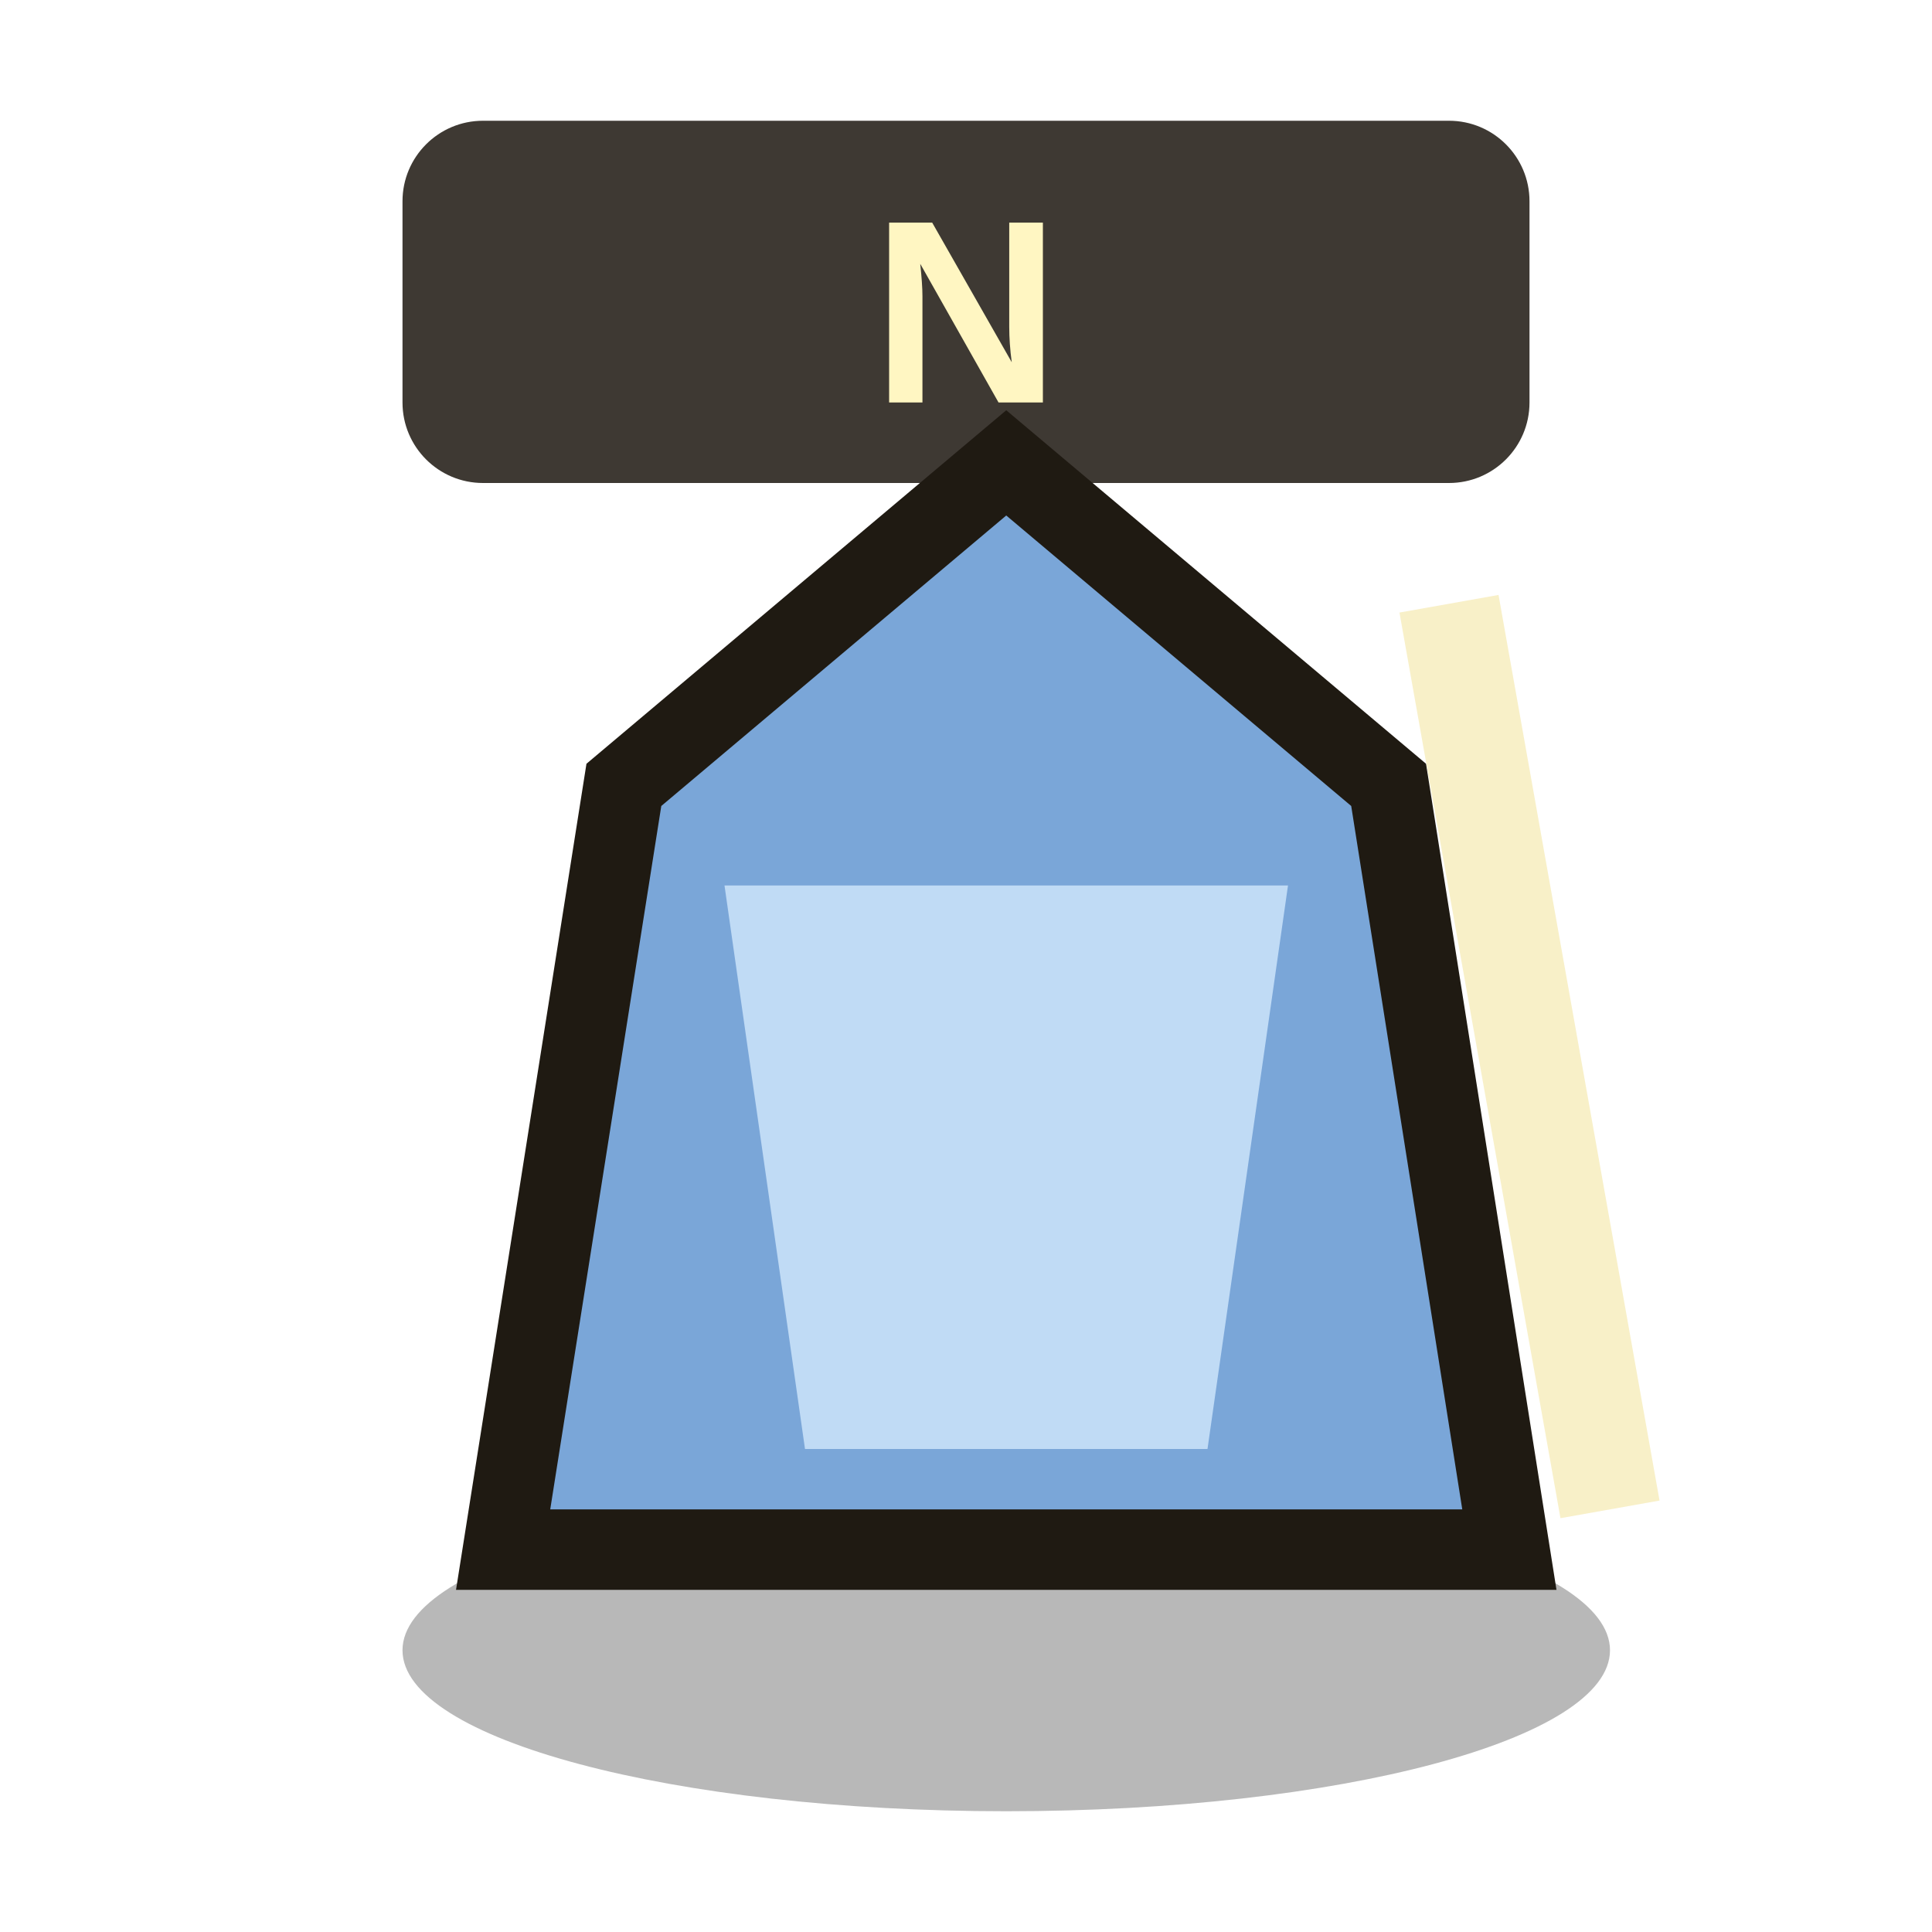
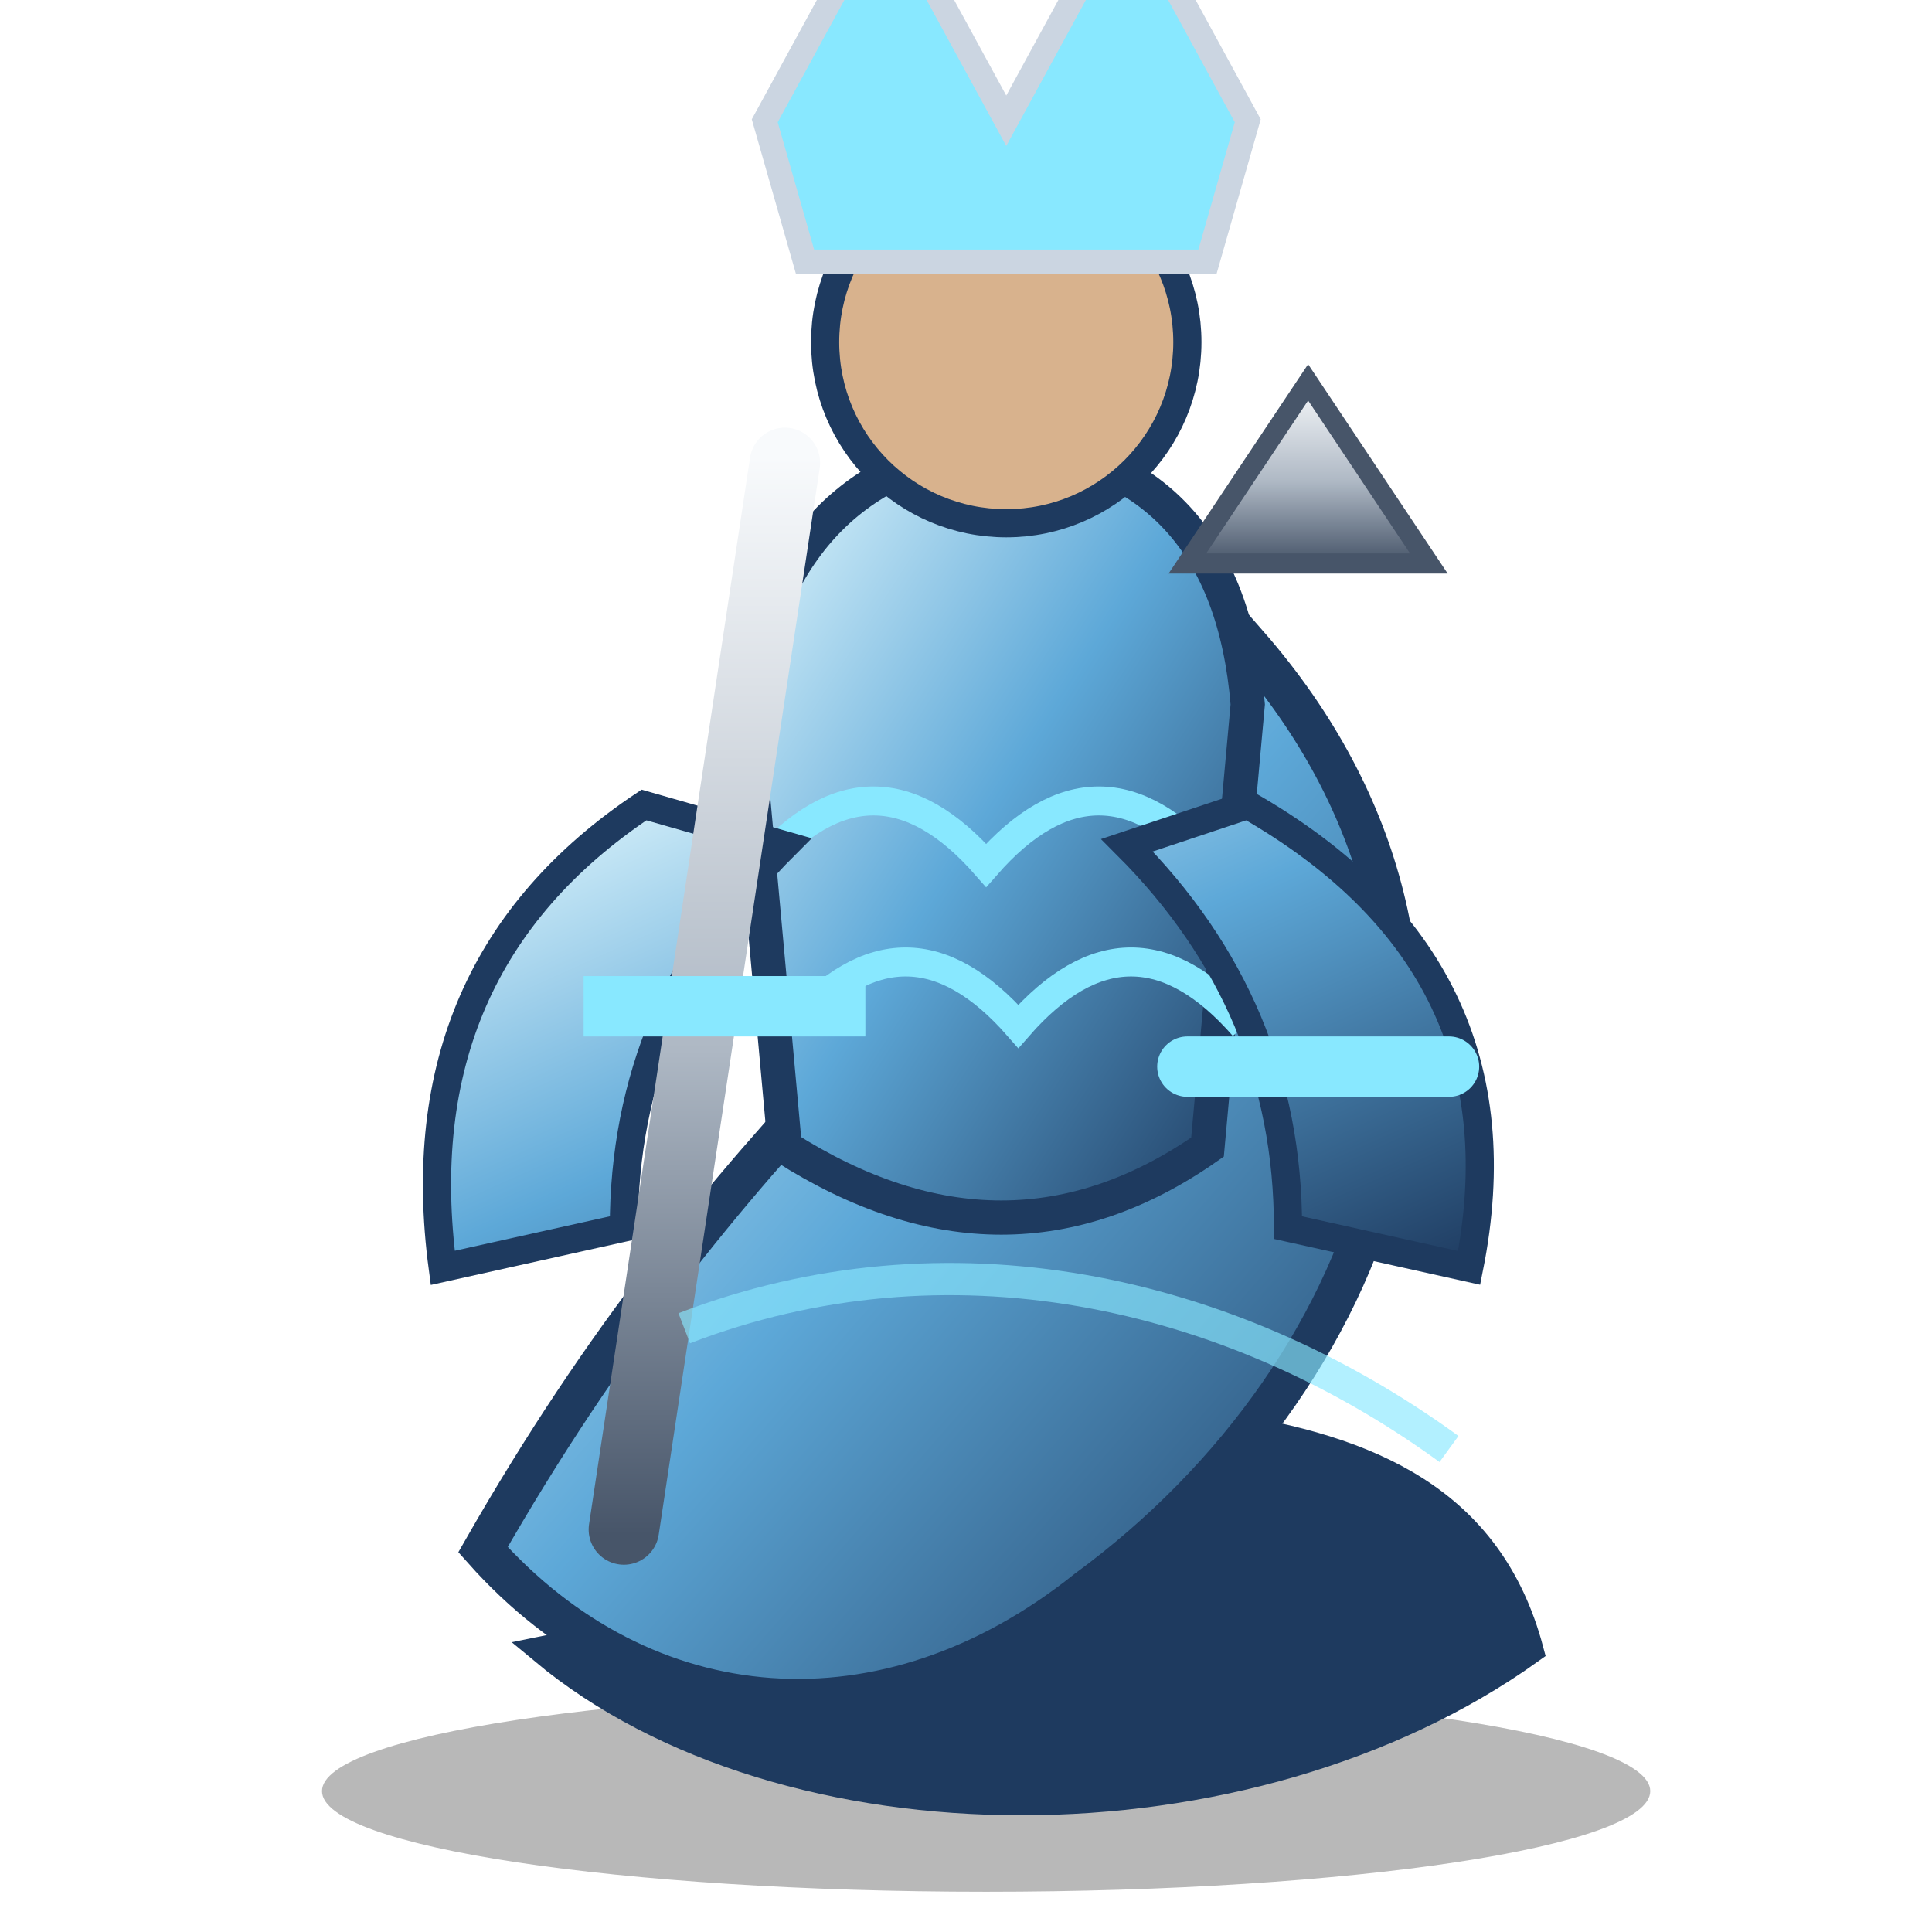
- <svg xmlns="http://www.w3.org/2000/svg" width="96" height="96" viewBox="0 0 96 96">
-   <ellipse cx="50" cy="82" rx="30" ry="8" fill="#000" opacity=".28" />
-   <path d="M25 77 L31 39 L50 23 L69 39 L75 77 Z" fill="#7aa6d8" stroke="#1f1a12" stroke-width="4" />
-   <path d="M36 44 H64 L60 72 H40 Z" fill="#d7ecff" opacity=".75" />
-   <path d="M72 30 L80 75" stroke="#f8f0c8" stroke-width="5" />
-   <rect x="20" y="6" width="56" height="18" rx="4" fill="#1f1a12" opacity=".86" />
-   <text x="48" y="20" text-anchor="middle" font-family="Arial, sans-serif" font-size="13" font-weight="800" fill="#fff6c2">N</text>
+ <svg xmlns="http://www.w3.org/2000/svg" width="96" height="96" viewBox="0 0 96 96" role="img" aria-labelledby="unit-naga-title unit-naga-desc">
+   <defs>
+     <linearGradient id="unit-naga-body" x1="0" y1="0" x2="1" y2="1">
+       <stop offset="0%" stop-color="#e8fbff" />
+       <stop offset="48%" stop-color="#5da8d8" />
+       <stop offset="100%" stop-color="#1e3a5f" />
+     </linearGradient>
+     <linearGradient id="unit-naga-alt" x1="0" y1="0" x2="1" y2="1">
+       <stop offset="0%" stop-color="#88e8ff" />
+       <stop offset="100%" stop-color="#cbd5e1" />
+     </linearGradient>
+     <linearGradient id="unit-naga-steel" x1="0" y1="0" x2="0" y2="1">
+       <stop offset="0%" stop-color="#f8fafc" />
+       <stop offset="55%" stop-color="#aeb8c4" />
+       <stop offset="100%" stop-color="#475569" />
+     </linearGradient>
+     <radialGradient id="unit-naga-glow" cx="50%" cy="48%" r="50%">
+       <stop offset="0%" stop-color="#88e8ff" stop-opacity=".65" />
+       <stop offset="100%" stop-color="#88e8ff" stop-opacity="0" />
+     </radialGradient>
+   </defs>
+   <ellipse cx="49" cy="89" rx="33" ry="5" fill="#000" opacity=".28" />
+   <g>
+     <path d="M37 68 C52 72 72 67 76 82 C62 92 39 92 27 82 C37 80 45 75 37 68 Z" fill="#1e3a5f" stroke="#1e3a5f" stroke-width="1.4" />
+     <path d="M24 77 C36 56 48 48 62 32 C76 48 69 68 54 79 C44 87 32 86 24 77 Z" fill="url(#unit-naga-body)" stroke="#1e3a5f" stroke-width="2" />
+     <path d="M37 35 Q39 23 50 22 Q61 23 62 35 L60 57 Q50 64 39 57 Z" fill="url(#unit-naga-body)" stroke="#1e3a5f" stroke-width="1.7" />
+     <path d="M37.8 43 Q43.4 36.6 49 43 Q54.6 36.6 60.2 43 M39.4 51 Q45 44.6 50.6 51 Q56.2 44.6 61.8 51" fill="none" stroke="#88e8ff" stroke-width="1.44" />
+     <ellipse cx="50" cy="17" rx="9" ry="9" fill="#d8b28d" stroke="#1e3a5f" stroke-width="1.4" />
+     <path d="M38 6 L44 -5 L50 6 L56 -5 L62 6 L60 13 H40 Z" fill="#88e8ff" stroke="#cbd5e1" stroke-width="1.2" />
+     <path d="M32 40 Q20 48 22 63 L31 61 Q31 50 39 42 Z M62 40 Q76 48 73 63 L64 61 Q64 50 56 42 Z" fill="url(#unit-naga-body)" stroke="#1e3a5f" stroke-width="1.4" />
+     <path d="M65 79 L65 26" stroke="url(#unit-naga-steel)" stroke-width="4" stroke-linecap="round" />
+     <path d="M59 53 H72" stroke="#88e8ff" stroke-width="3" stroke-linecap="round" />
+     <path d="M65 19 L59 28 H71 Z" fill="url(#unit-naga-steel)" stroke="#475569" stroke-width="1" />
+     <path d="M31 76 L39 23" stroke="url(#unit-naga-steel)" stroke-width="3.5" stroke-linecap="round" />
+     <path d="M29 50 H43" stroke="#88e8ff" stroke-width="3" />
+     <path d="M34 66 C47 61 61 64 72 72" fill="none" stroke="#88e8ff" stroke-width="1.6" opacity=".65" />
+   </g>
</svg>
